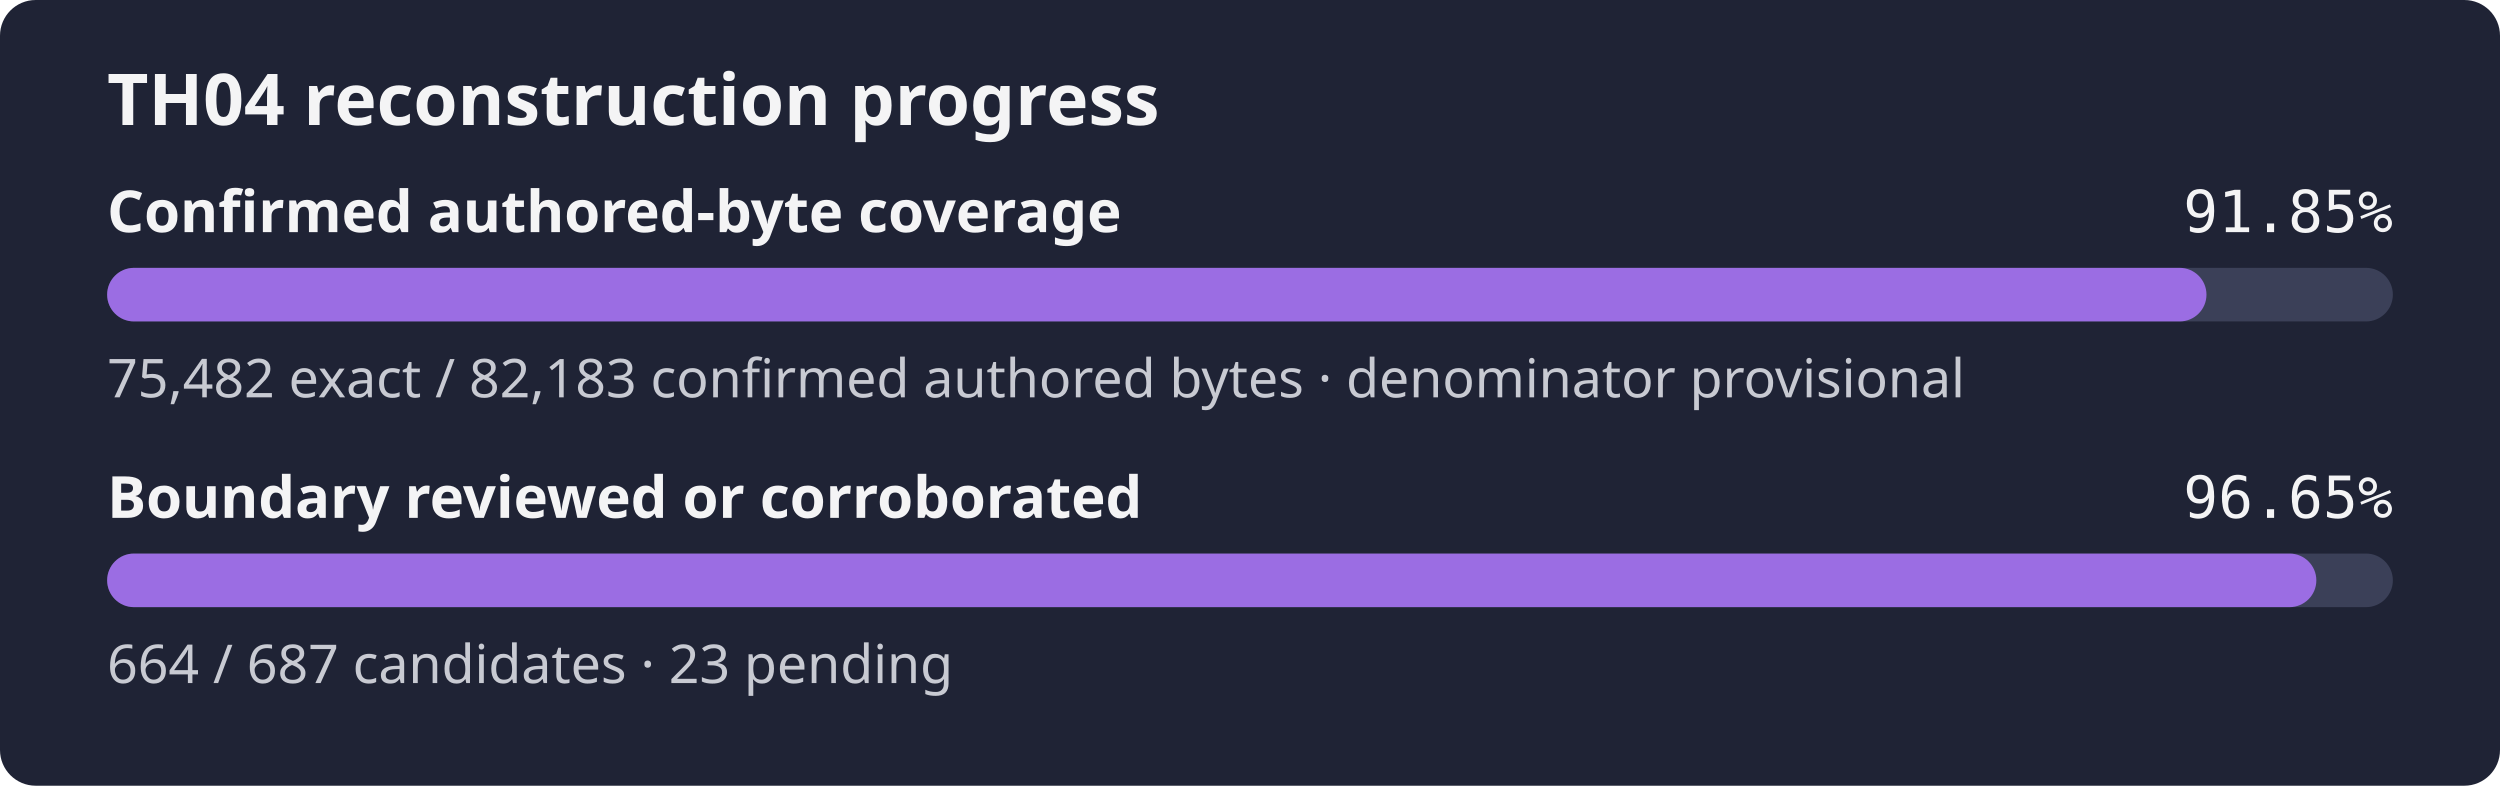
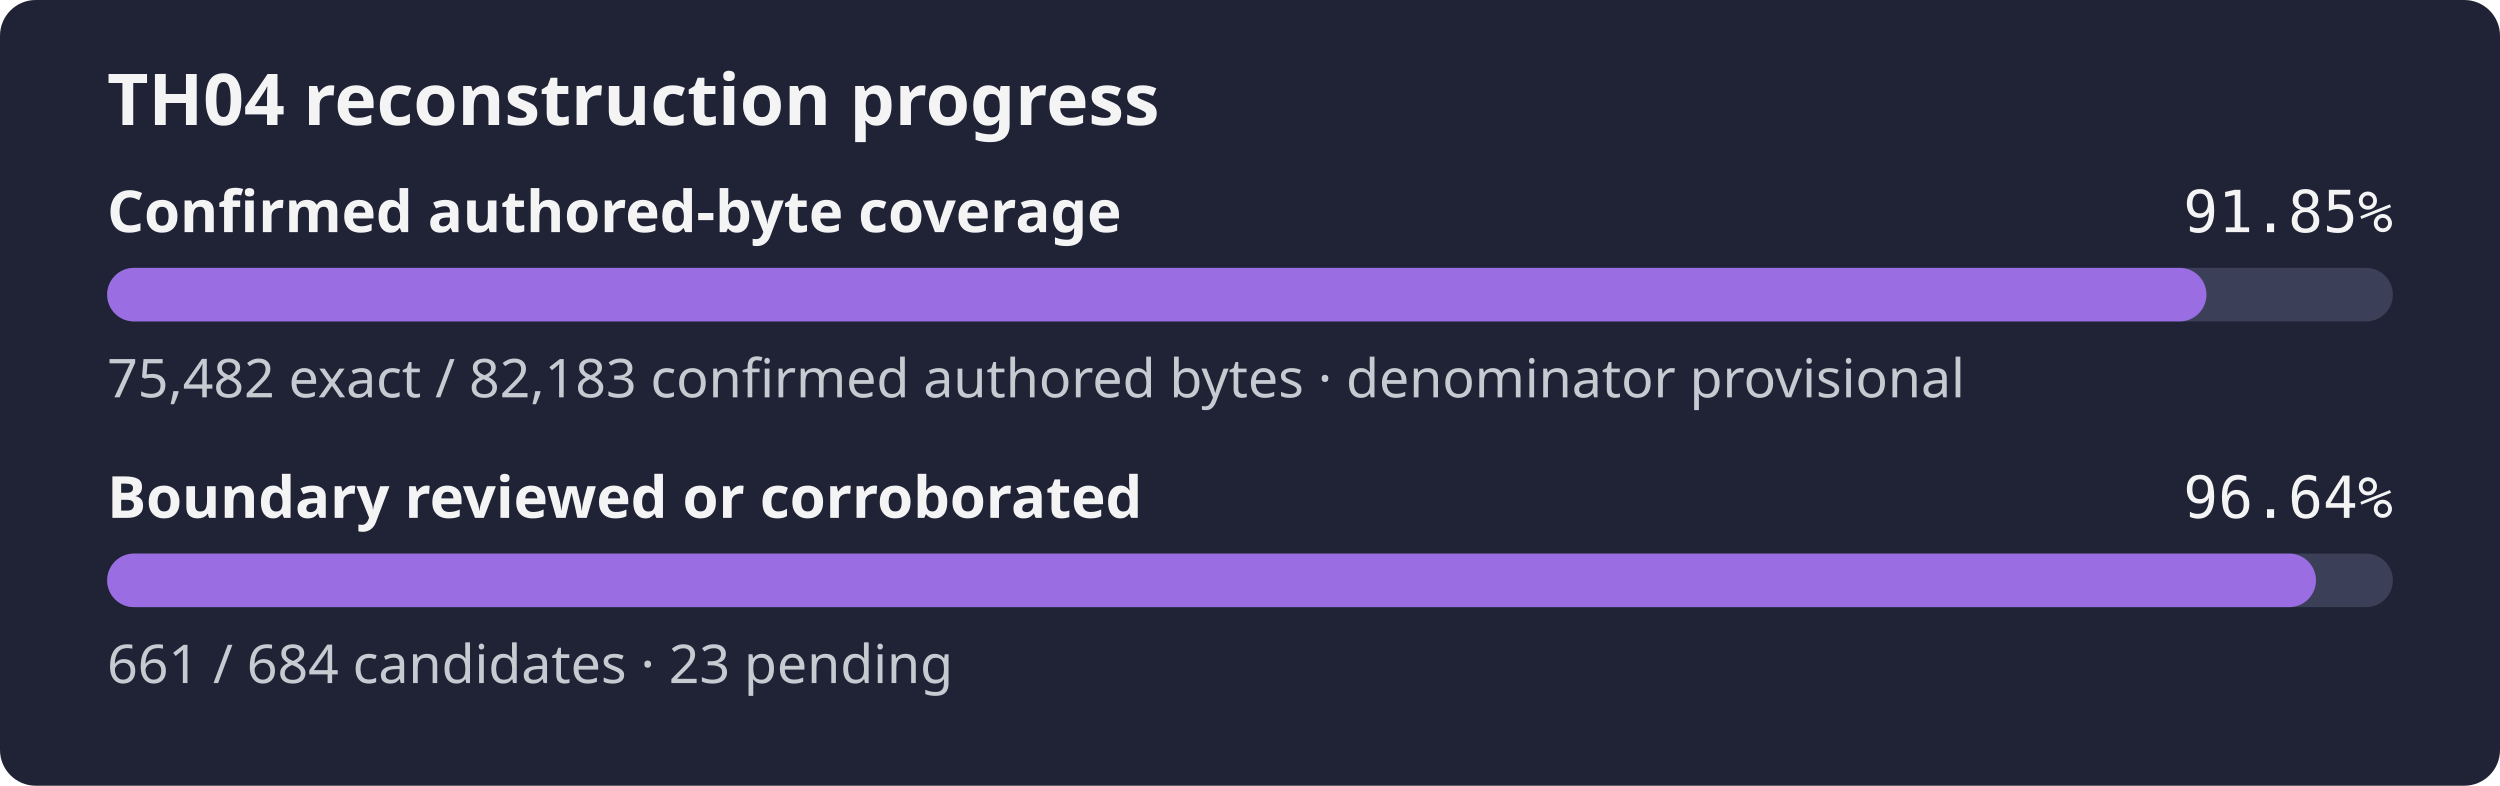
- <svg xmlns="http://www.w3.org/2000/svg" width="560" height="176" role="img" aria-label="TH04 reconstruction progress: 91.85% of the confirmed authored-byte set is exact, boundary reviewed or corroborated 96.65%">
+ <svg xmlns="http://www.w3.org/2000/svg" width="560" height="176" role="img" aria-label="TH04 reconstruction progress: 91.85% of the confirmed authored-byte set is exact, boundary reviewed or corroborated 96.64%">
  <rect width="560" height="176" rx="8" fill="#1f2335" />
  <text x="24" y="28" fill="#f4f4f5" font-family="sans-serif" font-size="16" font-weight="600">TH04 reconstruction progress</text>
  <text x="24" y="52" fill="#f4f4f5" font-family="sans-serif" font-size="13" font-weight="600">Confirmed authored-byte coverage</text>
  <text x="536" y="52" fill="#f4f4f5" text-anchor="end" font-family="monospace" font-size="13">91.85%</text>
  <rect x="24" y="60" width="512" height="12" rx="6" fill="#3b4058" />
  <rect x="24" y="60" width="470.25" height="12" rx="6" fill="#9b6de3" />
  <text x="24" y="89" fill="#c8cad2" font-family="sans-serif" font-size="12">75,482 exact / 82,183 confirmed authored bytes · denominator provisional</text>
  <text x="24" y="116" fill="#f4f4f5" font-family="sans-serif" font-size="13" font-weight="600">Boundary reviewed or corroborated</text>
-   <text x="536" y="116" fill="#f4f4f5" text-anchor="end" font-family="monospace" font-size="13">96.65%</text>
+   <text x="536" y="116" fill="#f4f4f5" text-anchor="end" font-family="monospace" font-size="13">96.64%</text>
  <rect x="24" y="124" width="512" height="12" rx="6" fill="#3b4058" />
-   <rect x="24" y="124" width="494.86" height="12" rx="6" fill="#9b6de3" />
-   <text x="24" y="153" fill="#c8cad2" font-family="sans-serif" font-size="12">664 / 687 candidates · 23 pending</text>
+   <rect x="24" y="124" width="494.78" height="12" rx="6" fill="#9b6de3" />
+   <text x="24" y="153" fill="#c8cad2" font-family="sans-serif" font-size="12">661 / 684 candidates · 23 pending</text>
</svg>
